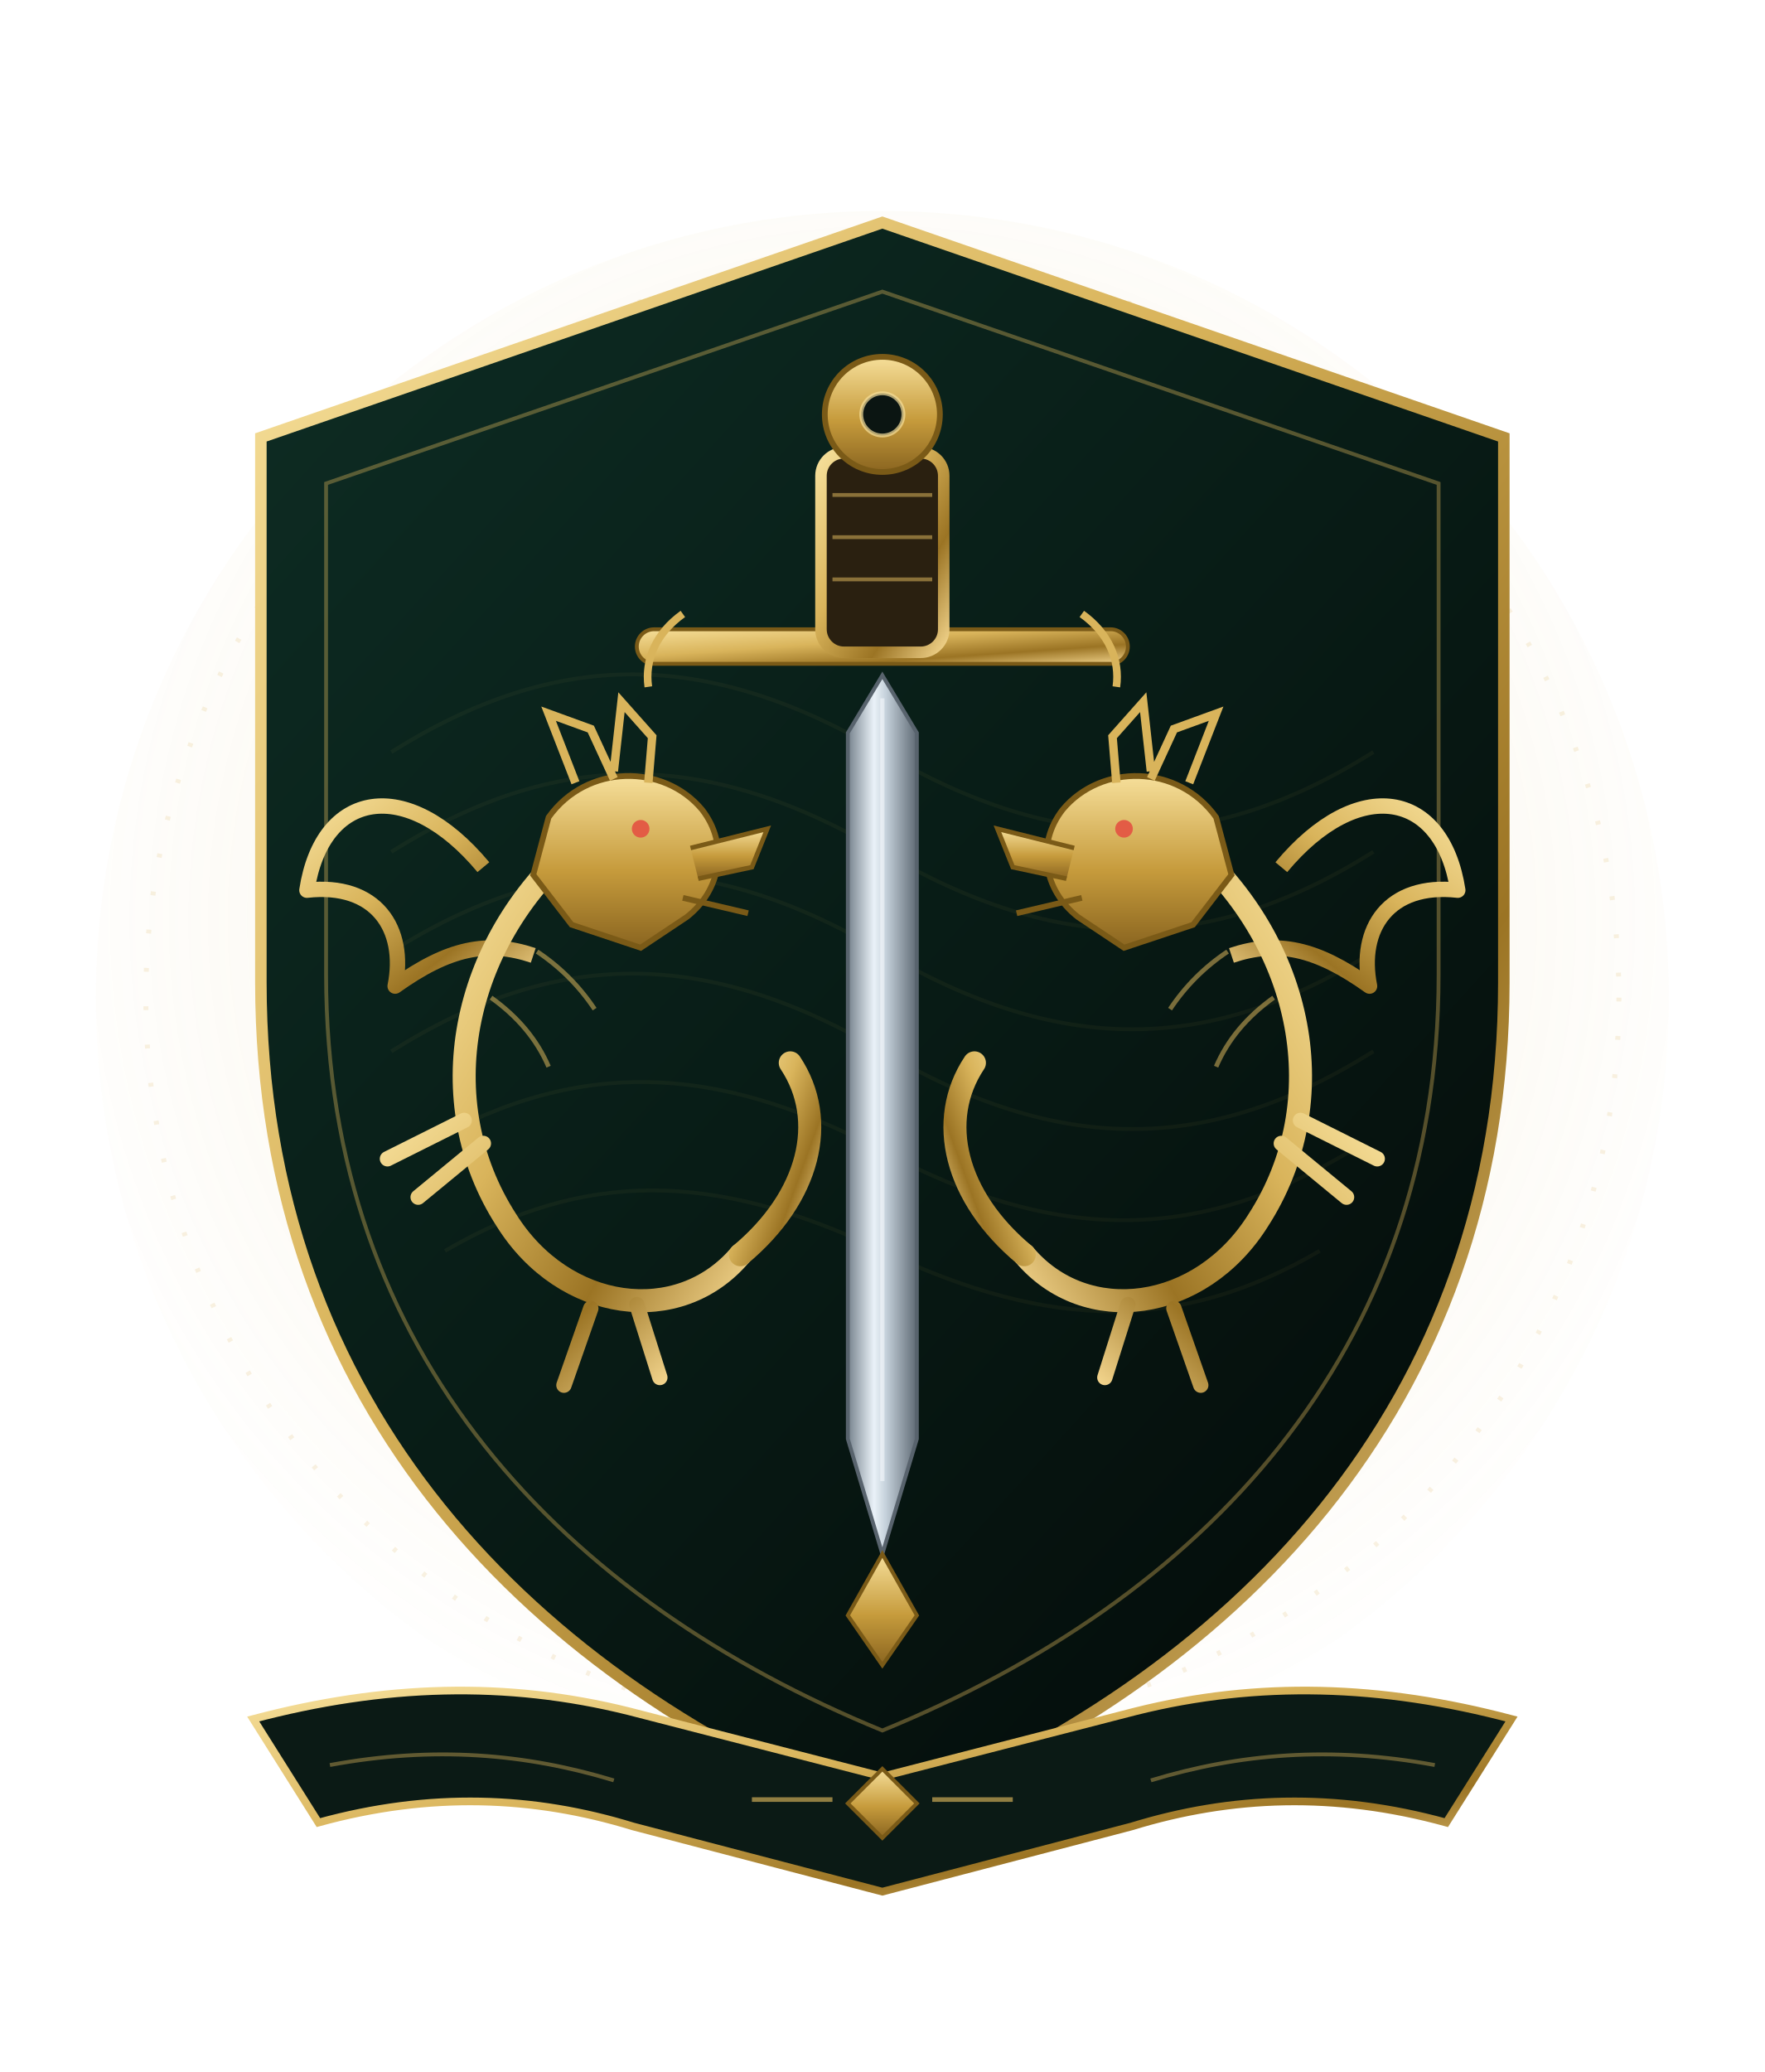
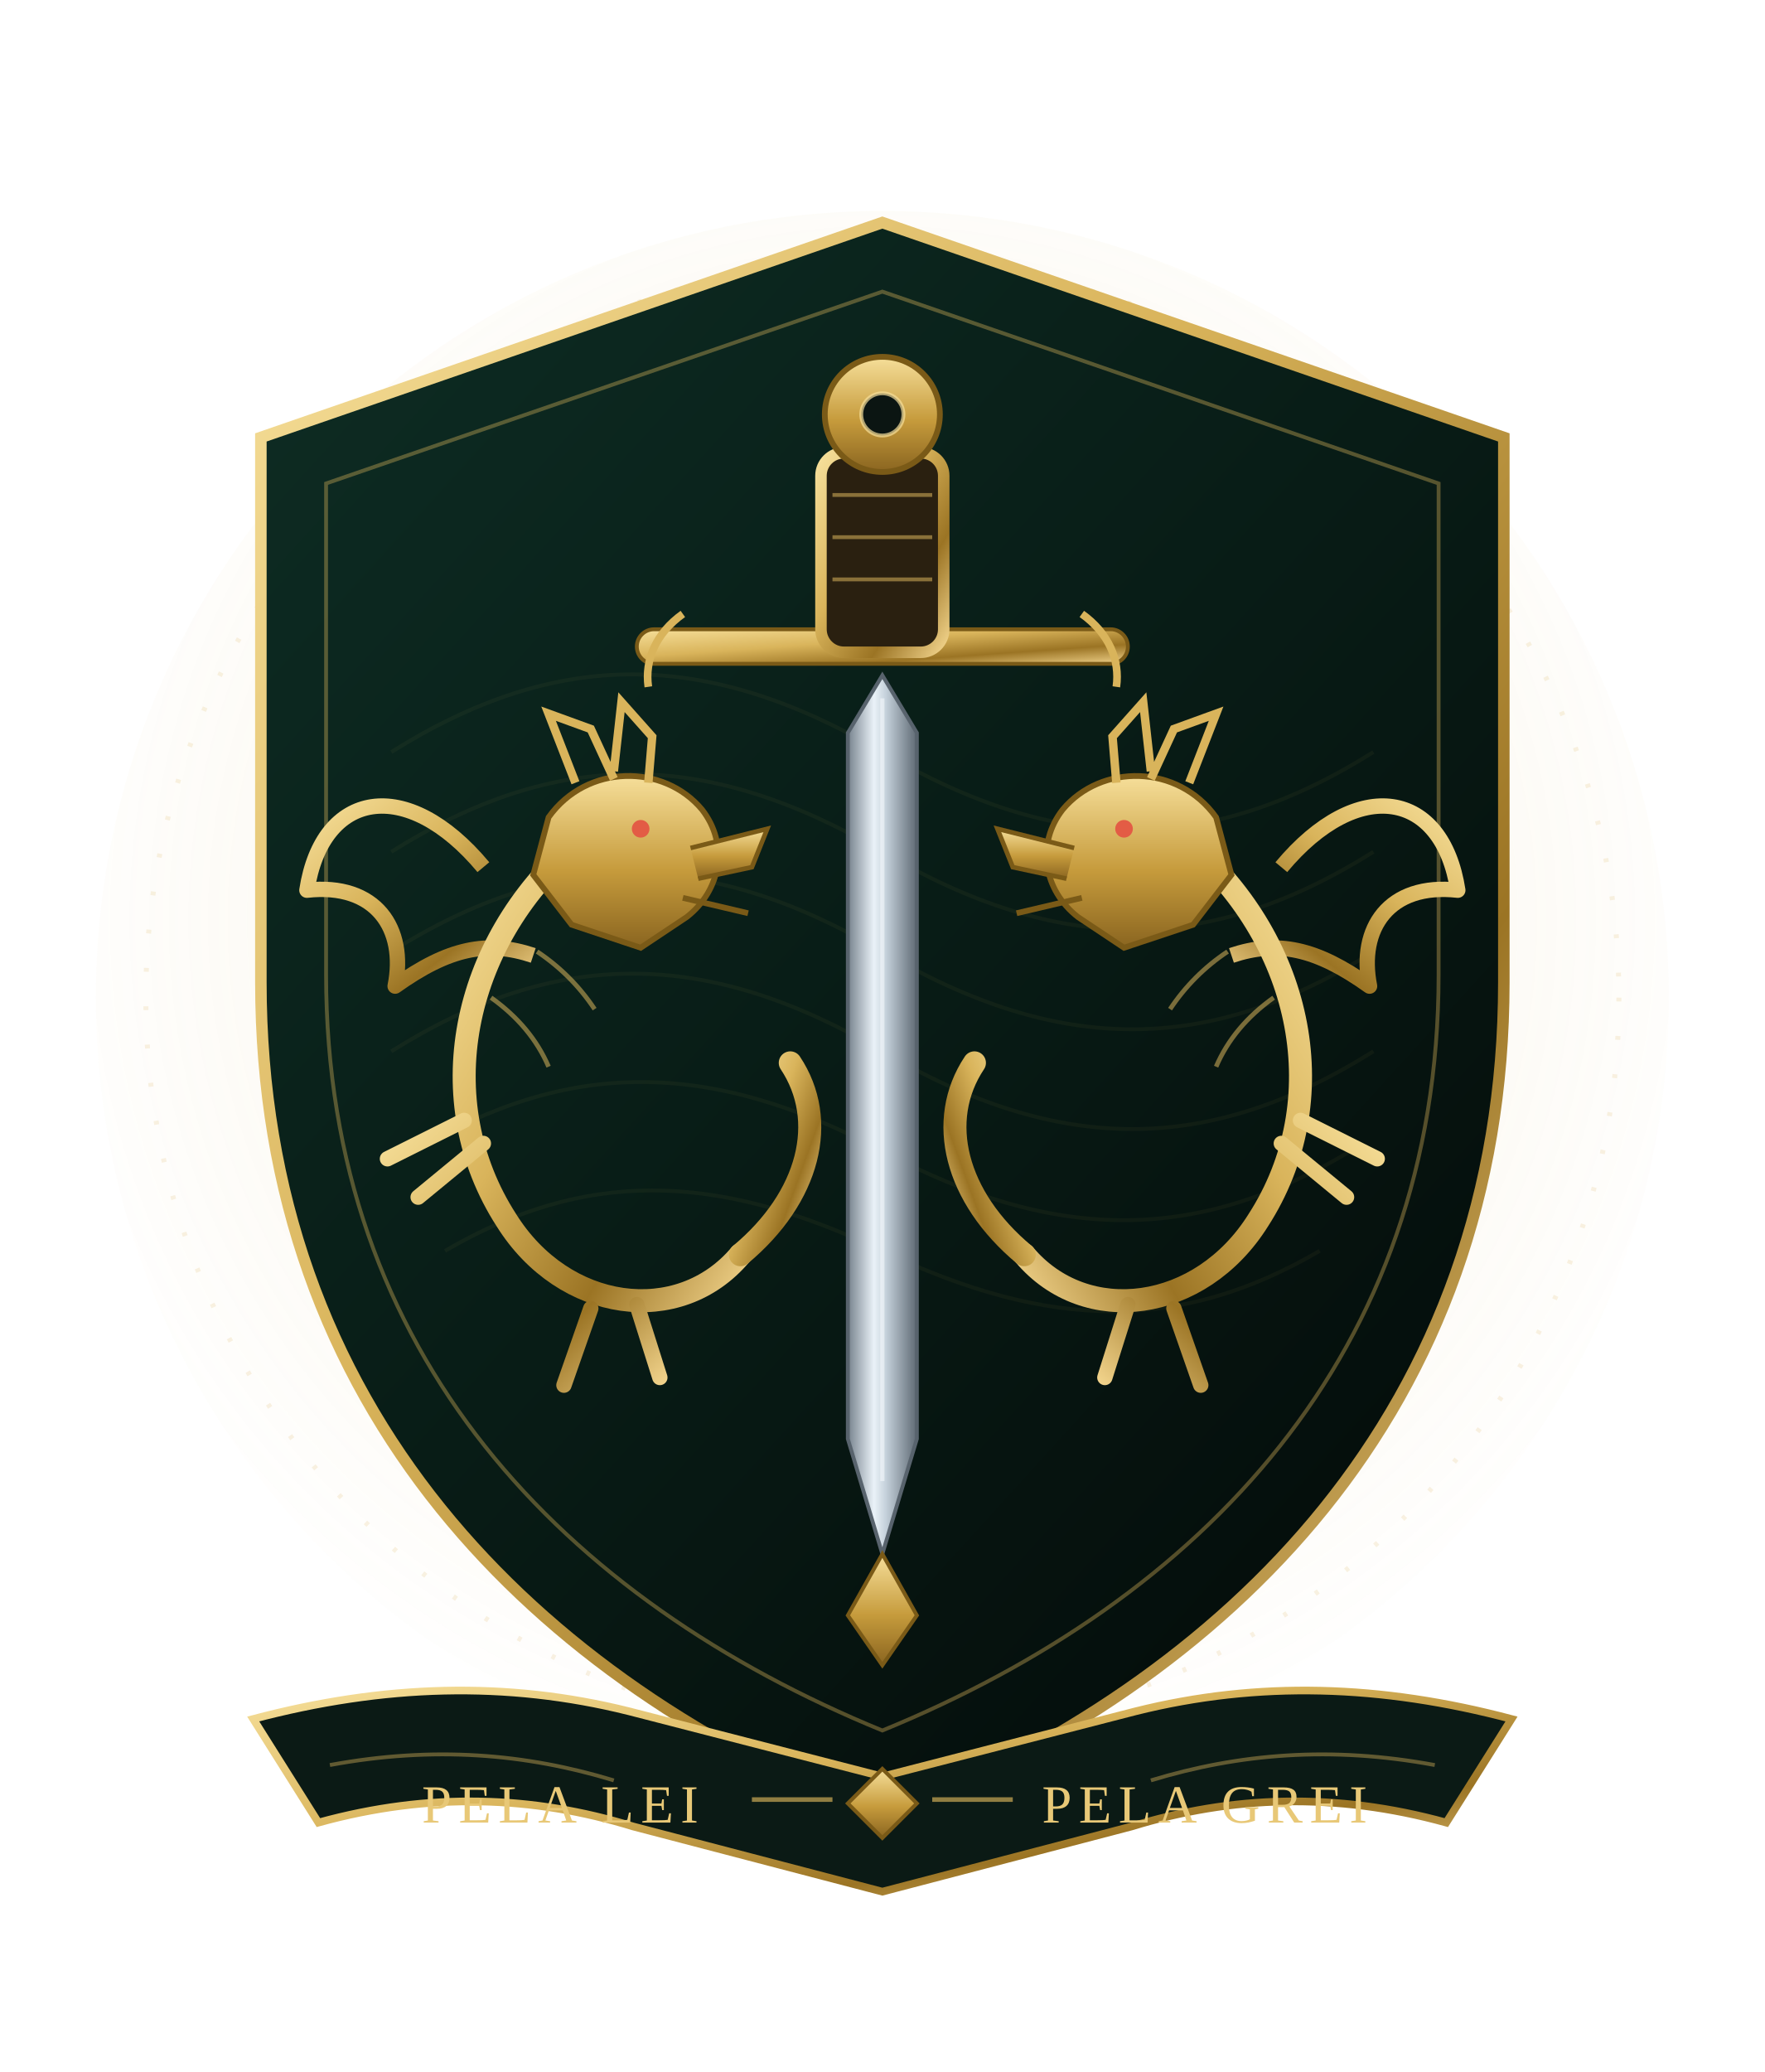
<svg xmlns="http://www.w3.org/2000/svg" viewBox="0 0 460 540" role="img" aria-labelledby="title desc">
  <defs>
    <linearGradient id="gold" x1="0" y1="0" x2="1" y2="1">
      <stop offset="0" stop-color="#f6df9a" />
      <stop offset=".4" stop-color="#d9b45b" />
      <stop offset=".72" stop-color="#9b7424" />
      <stop offset="1" stop-color="#f0d28a" />
    </linearGradient>
    <linearGradient id="goldVert" x1="0" y1="0" x2="0" y2="1">
      <stop offset="0" stop-color="#f6df9a" />
      <stop offset=".55" stop-color="#c69b3c" />
      <stop offset="1" stop-color="#8a6520" />
    </linearGradient>
    <linearGradient id="shield" x1="0" y1="0" x2=".85" y2="1">
      <stop offset="0" stop-color="#0e2d24" />
      <stop offset=".52" stop-color="#081c16" />
      <stop offset="1" stop-color="#040b09" />
    </linearGradient>
    <linearGradient id="blade" x1="0" y1="0" x2="1" y2="0">
      <stop offset="0" stop-color="#76828d" />
      <stop offset=".38" stop-color="#eaf2f8" />
      <stop offset=".55" stop-color="#c5d1db" />
      <stop offset="1" stop-color="#5f6a74" />
    </linearGradient>
    <radialGradient id="glow" cx=".5" cy=".45" r=".58">
      <stop offset="0" stop-color="#d9b45b" stop-opacity=".18" />
      <stop offset="1" stop-color="#d9b45b" stop-opacity="0" />
    </radialGradient>
  </defs>
  <circle cx="230" cy="260" r="205" fill="url(#glow)" />
  <circle cx="230" cy="260" r="192" fill="none" stroke="#d9b45b" stroke-opacity=".17" stroke-dasharray="1 9" stroke-width="1.3" />
  <path d="M230 58 392 114v142c0 111-71 182-162 218C139 438 68 367 68 256V114Z" fill="url(#shield)" stroke="url(#gold)" stroke-width="3" />
  <path d="M230 76 375 126v128c0 99-62 163-145 197-83-34-145-98-145-197V126Z" fill="none" stroke="#d9b45b" stroke-opacity=".38" stroke-width="1" />
  <g stroke="#d9b45b" stroke-opacity=".05" stroke-width="1" fill="none">
    <path d="M102 196c43-27 82-27 128 0s85 27 128 0" />
    <path d="M102 222c43-27 82-27 128 0s85 27 128 0" />
    <path d="M102 248c43-27 82-27 128 0s85 27 128 0" />
    <path d="M102 274c43-27 82-27 128 0s85 27 128 0" />
    <path d="M108 300c40-24 77-24 122 0s82 24 122 0" />
    <path d="M116 326c36-21 70-21 114 0s78 21 114 0" />
  </g>
  <g>
    <path d="M126 226C106 202 84 206 80 232c18-2 26 10 23 25 14-10 24-12 36-8" fill="none" stroke="url(#gold)" stroke-width="4" stroke-linejoin="round" />
    <path d="M150 220c-30 26-38 67-18 98 15 24 45 28 61 9" fill="none" stroke="url(#gold)" stroke-width="6" stroke-linecap="round" />
    <path d="M193 327c18-15 23-35 13-50" fill="none" stroke="url(#gold)" stroke-width="6" stroke-linecap="round" />
    <g transform="translate(0,14)">
      <path d="M143 199c10-14 30-14 40-2 7 9 5 21-4 28l-12 8-18-6-10-13z" fill="url(#goldVert)" stroke="#7a5a17" stroke-width="1.5" />
      <path d="M180 207l20-5-4 10-14 3" fill="url(#goldVert)" stroke="#7a5a17" stroke-width="1.2" />
      <path d="M178 220l17 4" fill="none" stroke="#7a5a17" stroke-width="1.5" />
      <path d="M150 190l-7-18 11 4 6 13M160 187l2-18 8 9-1 12" fill="none" stroke="#d9b45b" stroke-width="2.2" />
      <circle cx="167" cy="202" r="2.3" fill="#e35c45" />
    </g>
    <path d="M121 292l-20 10M126 298l-17 14M154 341l-7 20M166 340l6 19" fill="none" stroke="url(#gold)" stroke-width="4" stroke-linecap="round" />
    <path d="M128 260c7 5 12 11 15 18M140 248c6 4 11 9 15 15" fill="none" stroke="#d9b45b" stroke-opacity=".55" stroke-width="1.2" />
  </g>
  <g transform="translate(460,0) scale(-1,1)">
    <path d="M126 226C106 202 84 206 80 232c18-2 26 10 23 25 14-10 24-12 36-8" fill="none" stroke="url(#gold)" stroke-width="4" stroke-linejoin="round" />
    <path d="M150 220c-30 26-38 67-18 98 15 24 45 28 61 9" fill="none" stroke="url(#gold)" stroke-width="6" stroke-linecap="round" />
    <path d="M193 327c18-15 23-35 13-50" fill="none" stroke="url(#gold)" stroke-width="6" stroke-linecap="round" />
    <g transform="translate(0,14)">
      <path d="M143 199c10-14 30-14 40-2 7 9 5 21-4 28l-12 8-18-6-10-13z" fill="url(#goldVert)" stroke="#7a5a17" stroke-width="1.5" />
      <path d="M180 207l20-5-4 10-14 3" fill="url(#goldVert)" stroke="#7a5a17" stroke-width="1.2" />
      <path d="M178 220l17 4" fill="none" stroke="#7a5a17" stroke-width="1.5" />
      <path d="M150 190l-7-18 11 4 6 13M160 187l2-18 8 9-1 12" fill="none" stroke="#d9b45b" stroke-width="2.2" />
      <circle cx="167" cy="202" r="2.3" fill="#e35c45" />
    </g>
    <path d="M121 292l-20 10M126 298l-17 14M154 341l-7 20M166 340l6 19" fill="none" stroke="url(#gold)" stroke-width="4" stroke-linecap="round" />
    <path d="M128 260c7 5 12 11 15 18M140 248c6 4 11 9 15 15" fill="none" stroke="#d9b45b" stroke-opacity=".55" stroke-width="1.2" />
  </g>
  <g>
    <path d="M230 176 239 191v184l-9 30-9-30V191Z" fill="url(#blade)" stroke="#58636d" stroke-width="1" />
    <path d="M230 182v204" stroke="#f4f8fb" stroke-opacity=".58" stroke-width="1.1" />
    <path d="M230 405l-9 16 9 13 9-13Z" fill="url(#goldVert)" stroke="#7a5a17" stroke-width="1" />
    <rect x="166" y="164" width="128" height="9" rx="4.5" fill="url(#gold)" stroke="#7a5a17" stroke-width="1" />
    <path d="M178 160c-7 5-10 12-9 19M282 160c7 5 10 12 9 19" fill="none" stroke="#d9b45b" stroke-width="2" />
    <rect x="214" y="118" width="32" height="52" rx="6" fill="#2a2010" stroke="url(#gold)" stroke-width="3" />
    <path d="M217 129h26M217 140h26M217 151h26" stroke="#d9b45b" stroke-opacity=".55" stroke-width="1" />
    <circle cx="230" cy="108" r="15" fill="url(#goldVert)" stroke="#7a5a17" stroke-width="1.5" />
    <circle cx="230" cy="108" r="5.5" fill="#0b1512" stroke="#f6df9a" stroke-opacity=".7" stroke-width="1" />
  </g>
  <g>
    <path d="M66 448c34-9 66-10 98-2l66 17 66-17c32-8 64-7 98 2l-17 27c-29-8-56-7-82 1l-65 17-65-17c-26-8-53-9-82-1Z" fill="#0b1a15" stroke="url(#gold)" stroke-width="2" />
    <path d="M86 460c27-5 51-3 74 4M374 460c-27-5-51-3-74 4" fill="none" stroke="#d9b45b" stroke-opacity=".42" stroke-width="1" />
    <path d="M196 469h21M243 469h21" stroke="#d9b45b" stroke-opacity=".65" stroke-width="1.2" />
    <path d="M230 461l9 9-9 9-9-9Z" fill="url(#goldVert)" stroke="#7a5a17" stroke-width="1" />
+     <text x="146" y="475" text-anchor="middle" font-family="Georgia,'Times New Roman',serif" font-size="14" letter-spacing="1.8" fill="#e8c877">PELA LEI</text>
+     <text x="314" y="475" text-anchor="middle" font-family="Georgia,'Times New Roman',serif" font-size="14" letter-spacing="1.8" fill="#e8c877">PELA GREI</text>
  </g>
</svg>
